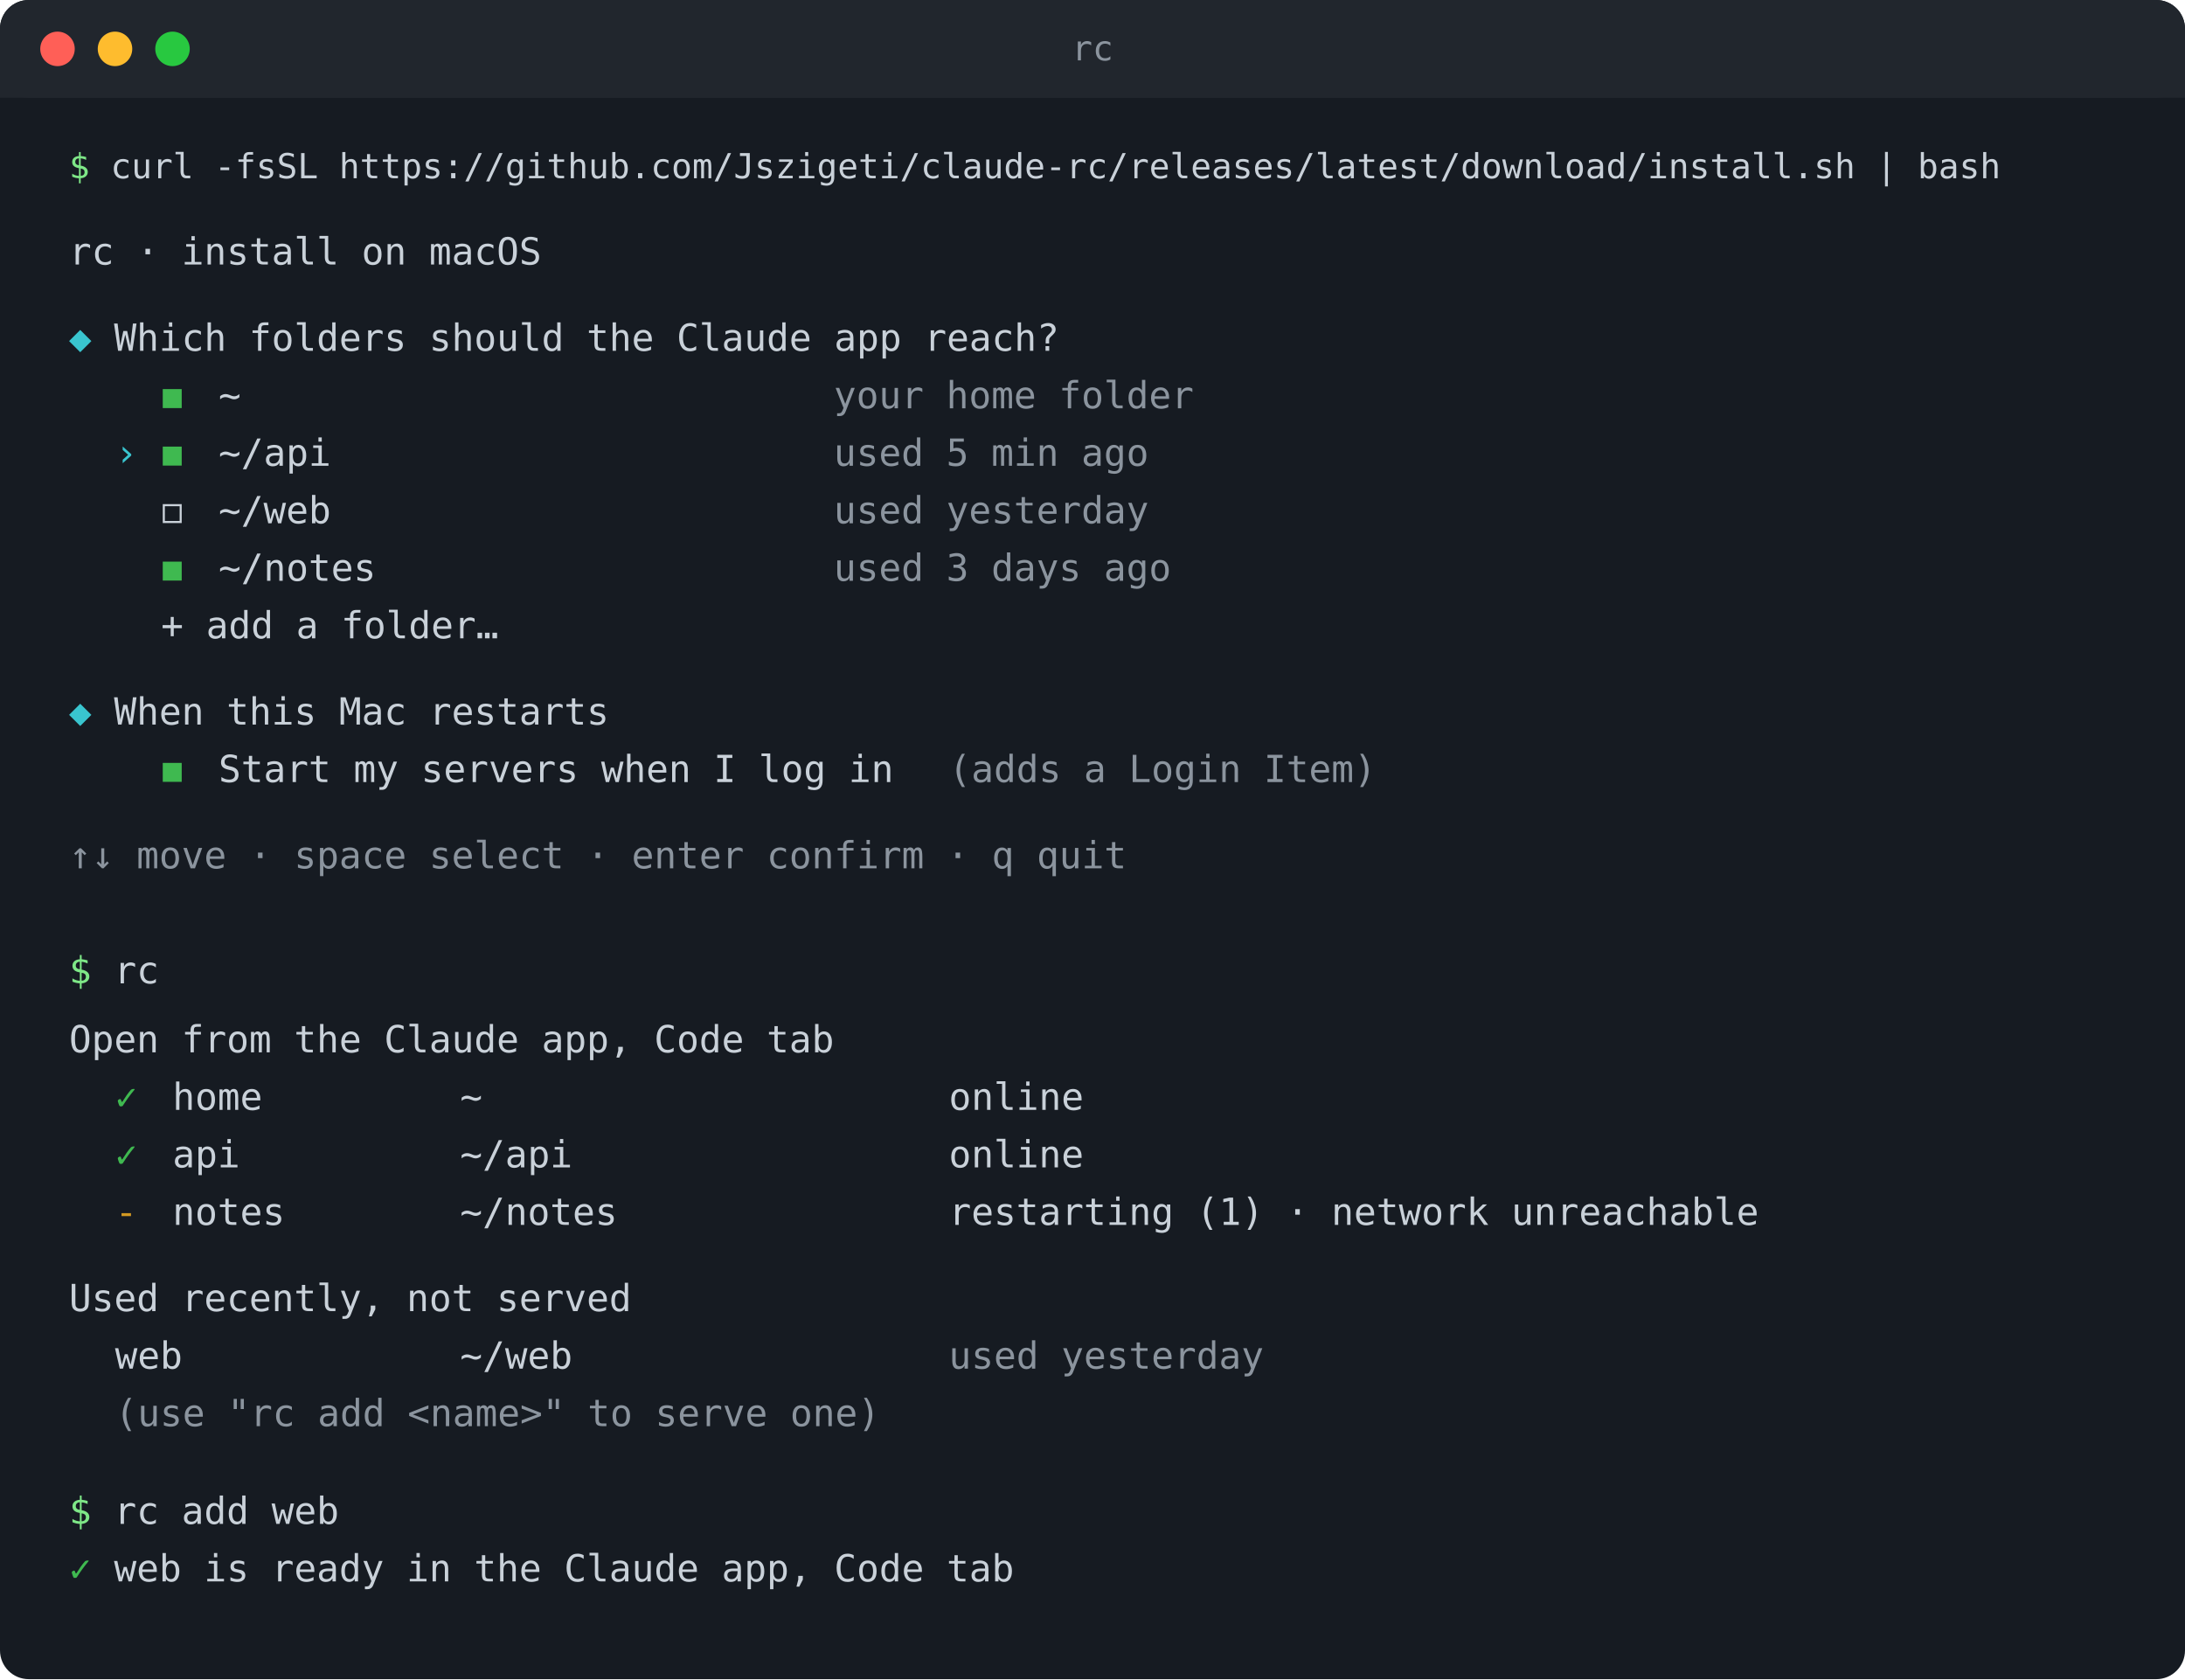
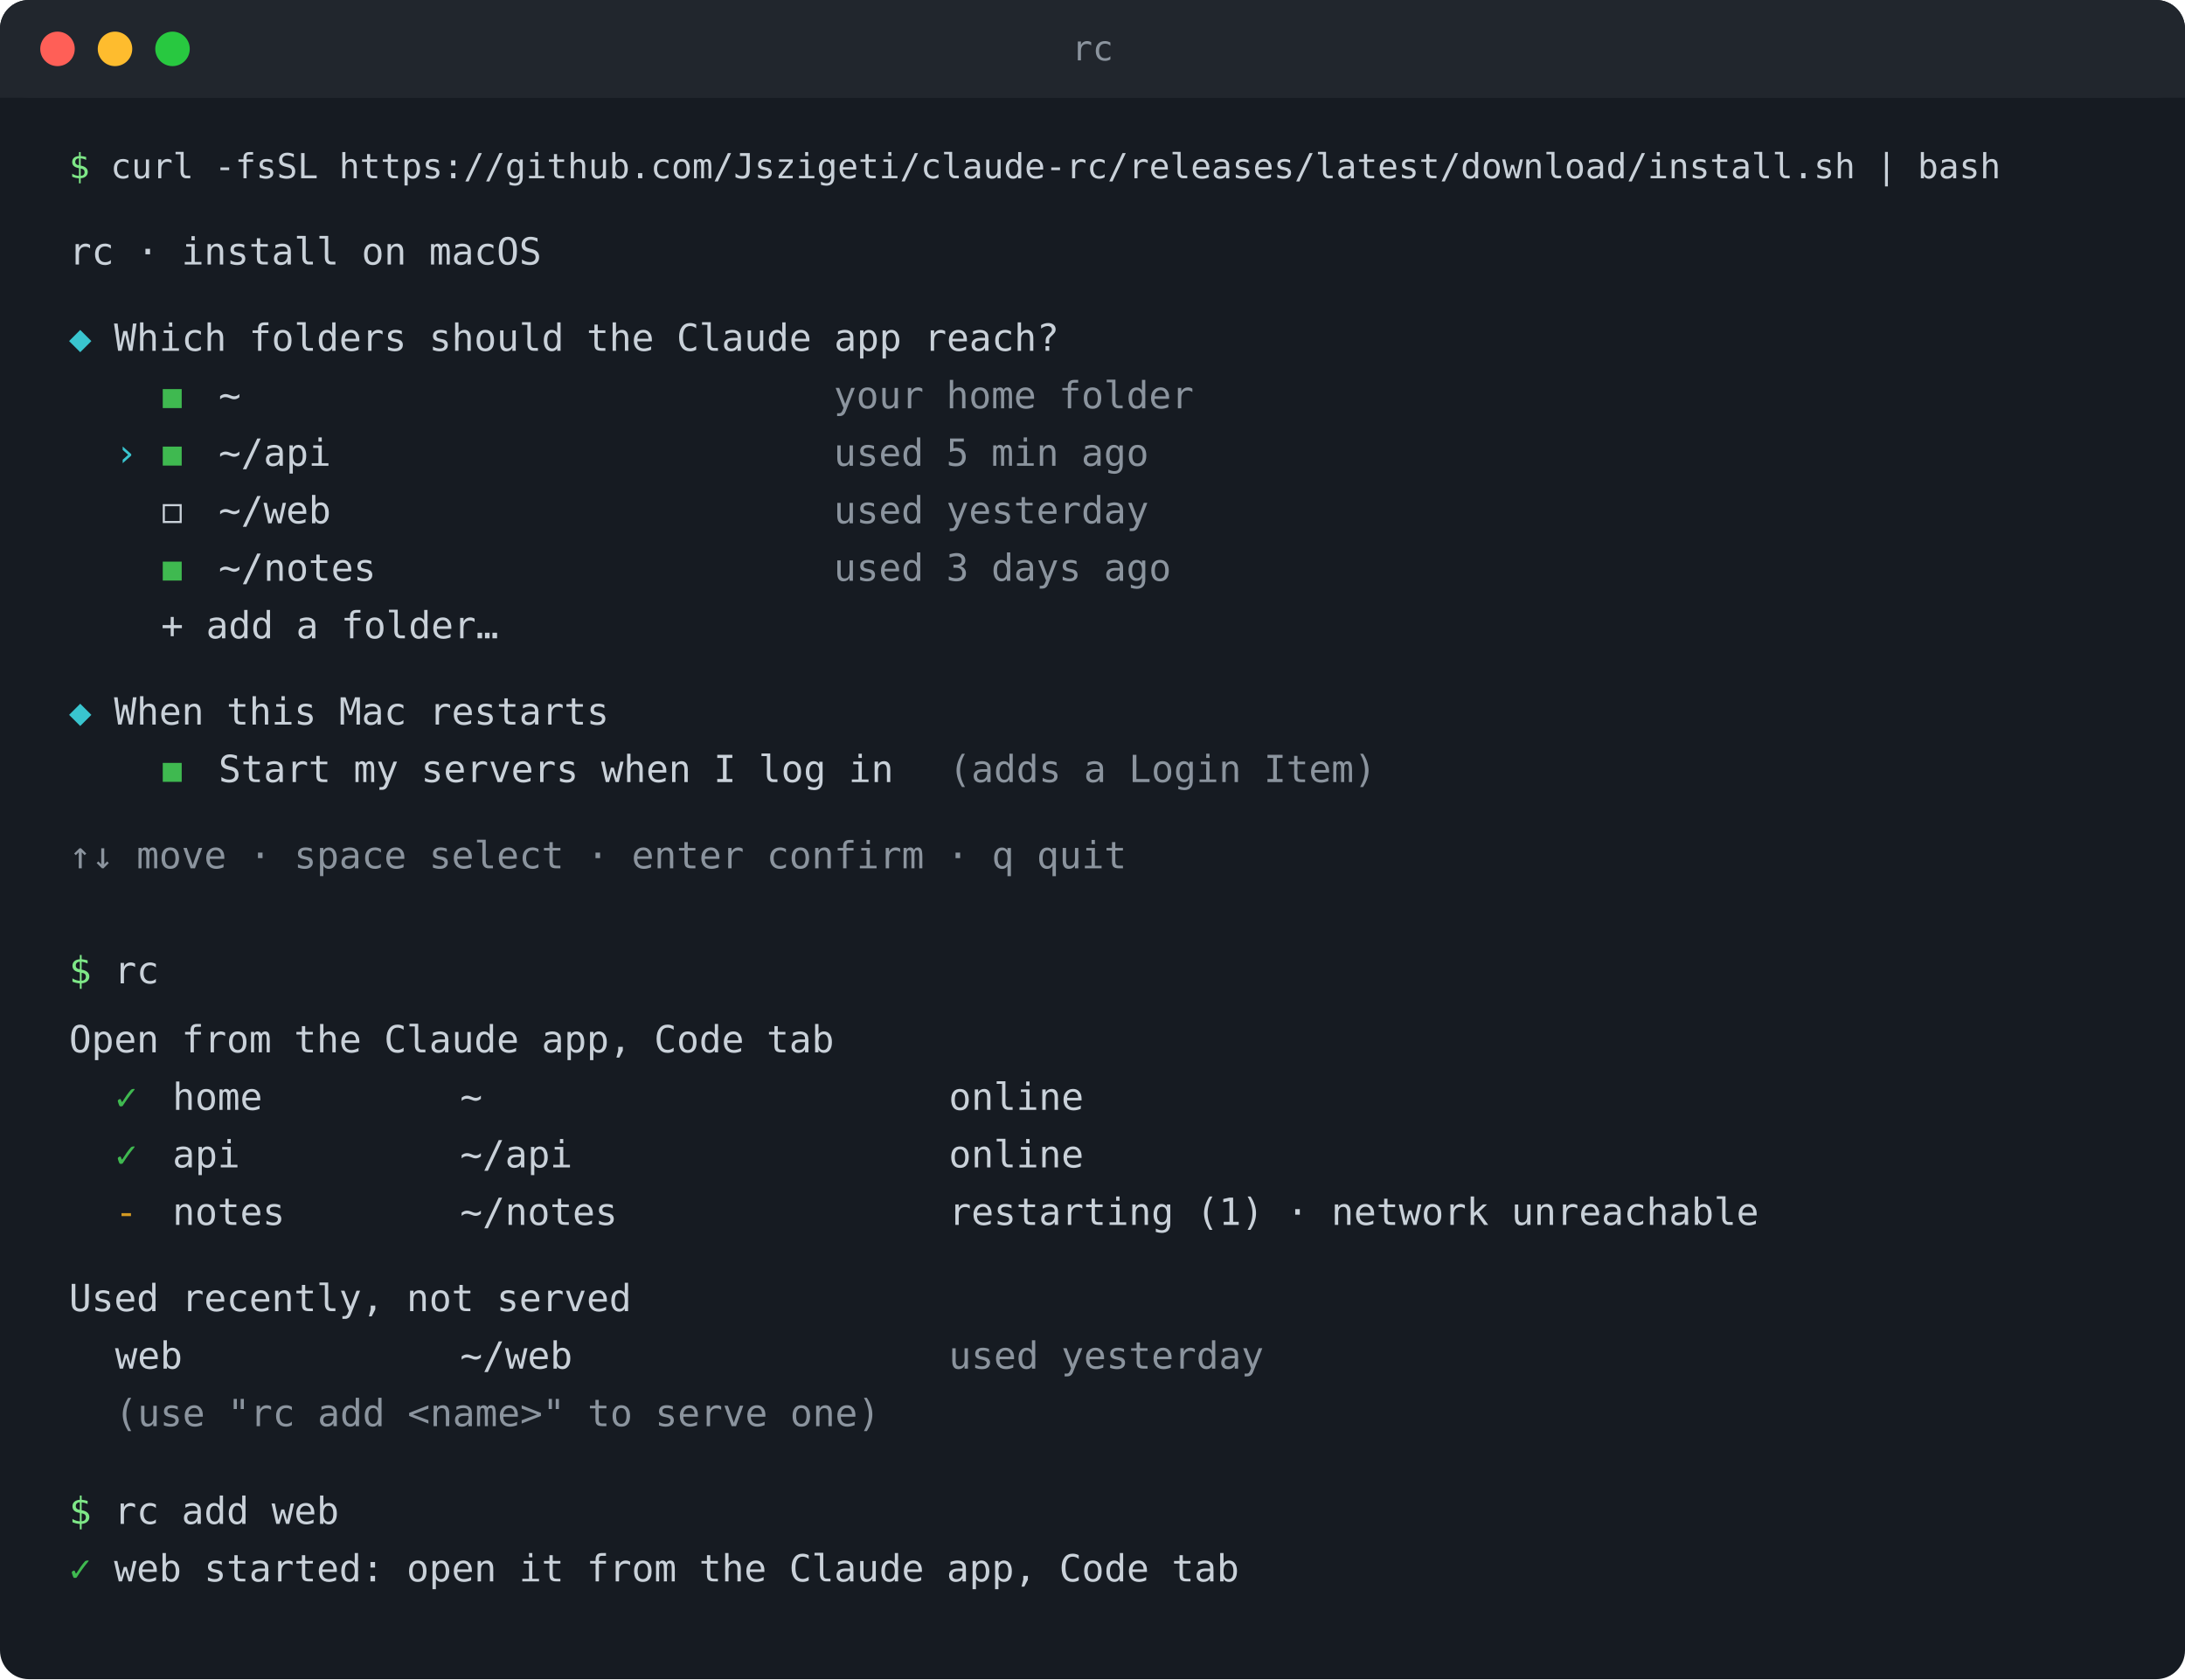
<svg xmlns="http://www.w3.org/2000/svg" viewBox="0 0 760 584" font-family="'SF Mono', Menlo, Consolas, monospace" font-size="13">
  <rect width="760" height="584" rx="10" fill="#161b22" />
  <rect width="760" height="34" rx="10" fill="#21262d" />
  <rect y="24" width="760" height="10" fill="#21262d" />
  <circle cx="20" cy="17" r="6" fill="#ff5f57" />
  <circle cx="40" cy="17" r="6" fill="#febc2e" />
  <circle cx="60" cy="17" r="6" fill="#28c840" />
  <text x="380" y="21" text-anchor="middle" fill="#8b949e" font-size="12">rc</text>
  <g fill="#c9d1d9">
    <text x="24" y="62" font-size="12">
      <tspan fill="#7ee787">$</tspan> curl -fsSL https://github.com/Jszigeti/claude-rc/releases/latest/download/install.sh | bash</text>
    <text x="24" y="92">rc · install on macOS</text>
    <text x="24" y="122">
      <tspan fill="#39c5cf">◆</tspan> Which folders should the Claude app reach?</text>
    <text x="56" y="142">
      <tspan fill="#3fb950">◼</tspan>
    </text>
    <text x="76" y="142">~</text>
    <text x="290" y="142" fill="#8b949e">your home folder</text>
    <text x="40" y="162" fill="#39c5cf">›</text>
    <text x="56" y="162">
      <tspan fill="#3fb950">◼</tspan>
    </text>
    <text x="76" y="162">~/api</text>
    <text x="290" y="162" fill="#8b949e">used 5 min ago</text>
    <text x="56" y="182">◻</text>
    <text x="76" y="182">~/web</text>
    <text x="290" y="182" fill="#8b949e">used yesterday</text>
    <text x="56" y="202">
      <tspan fill="#3fb950">◼</tspan>
    </text>
    <text x="76" y="202">~/notes</text>
    <text x="290" y="202" fill="#8b949e">used 3 days ago</text>
    <text x="56" y="222">+ add a folder…</text>
    <text x="24" y="252">
      <tspan fill="#39c5cf">◆</tspan> When this Mac restarts</text>
    <text x="56" y="272">
      <tspan fill="#3fb950">◼</tspan>
    </text>
    <text x="76" y="272">Start my servers when I log in</text>
    <text x="330" y="272" fill="#8b949e">(adds a Login Item)</text>
    <text x="24" y="302" fill="#8b949e">↑↓ move · space select · enter confirm · q quit</text>
    <text x="24" y="342">
      <tspan fill="#7ee787">$</tspan> rc</text>
    <text x="24" y="366">Open from the Claude app, Code tab</text>
    <text x="40" y="386" fill="#3fb950">✓</text>
    <text x="60" y="386">home</text>
    <text x="160" y="386">~</text>
    <text x="330" y="386">online</text>
    <text x="40" y="406" fill="#3fb950">✓</text>
    <text x="60" y="406">api</text>
    <text x="160" y="406">~/api</text>
    <text x="330" y="406">online</text>
    <text x="40" y="426" fill="#d29922">-</text>
    <text x="60" y="426">notes</text>
    <text x="160" y="426">~/notes</text>
    <text x="330" y="426">restarting (1) · network unreachable</text>
    <text x="24" y="456">Used recently, not served</text>
    <text x="40" y="476">web</text>
    <text x="160" y="476">~/web</text>
    <text x="330" y="476" fill="#8b949e">used yesterday</text>
    <text x="40" y="496" fill="#8b949e">(use "rc add &lt;name&gt;" to serve one)</text>
    <text x="24" y="530">
      <tspan fill="#7ee787">$</tspan> rc add web</text>
    <text x="24" y="550">
-       <tspan fill="#3fb950">✓</tspan> web is ready in the Claude app, Code tab</text>
+       <tspan fill="#3fb950">✓</tspan> web started: open it from the Claude app, Code tab</text>
  </g>
</svg>
